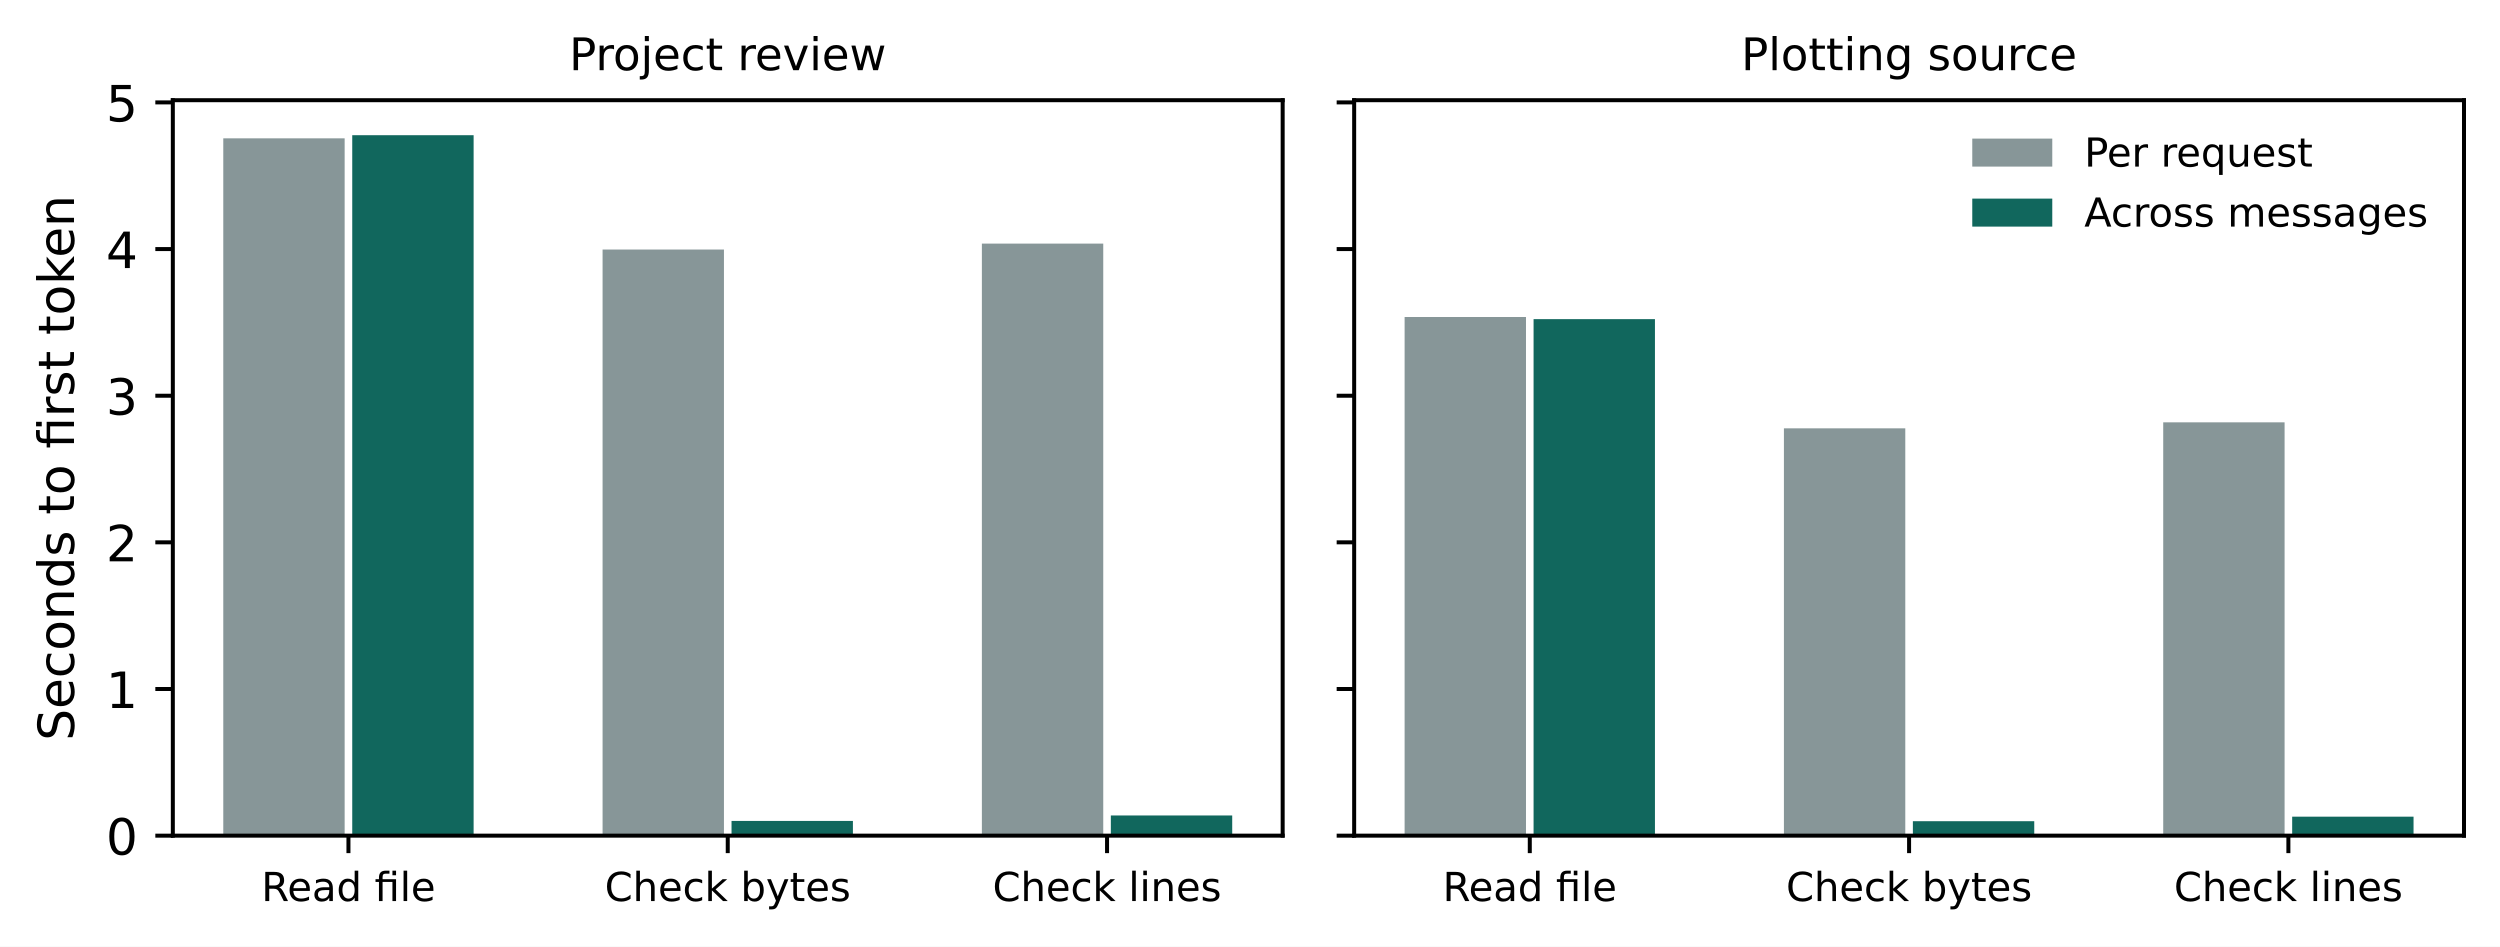
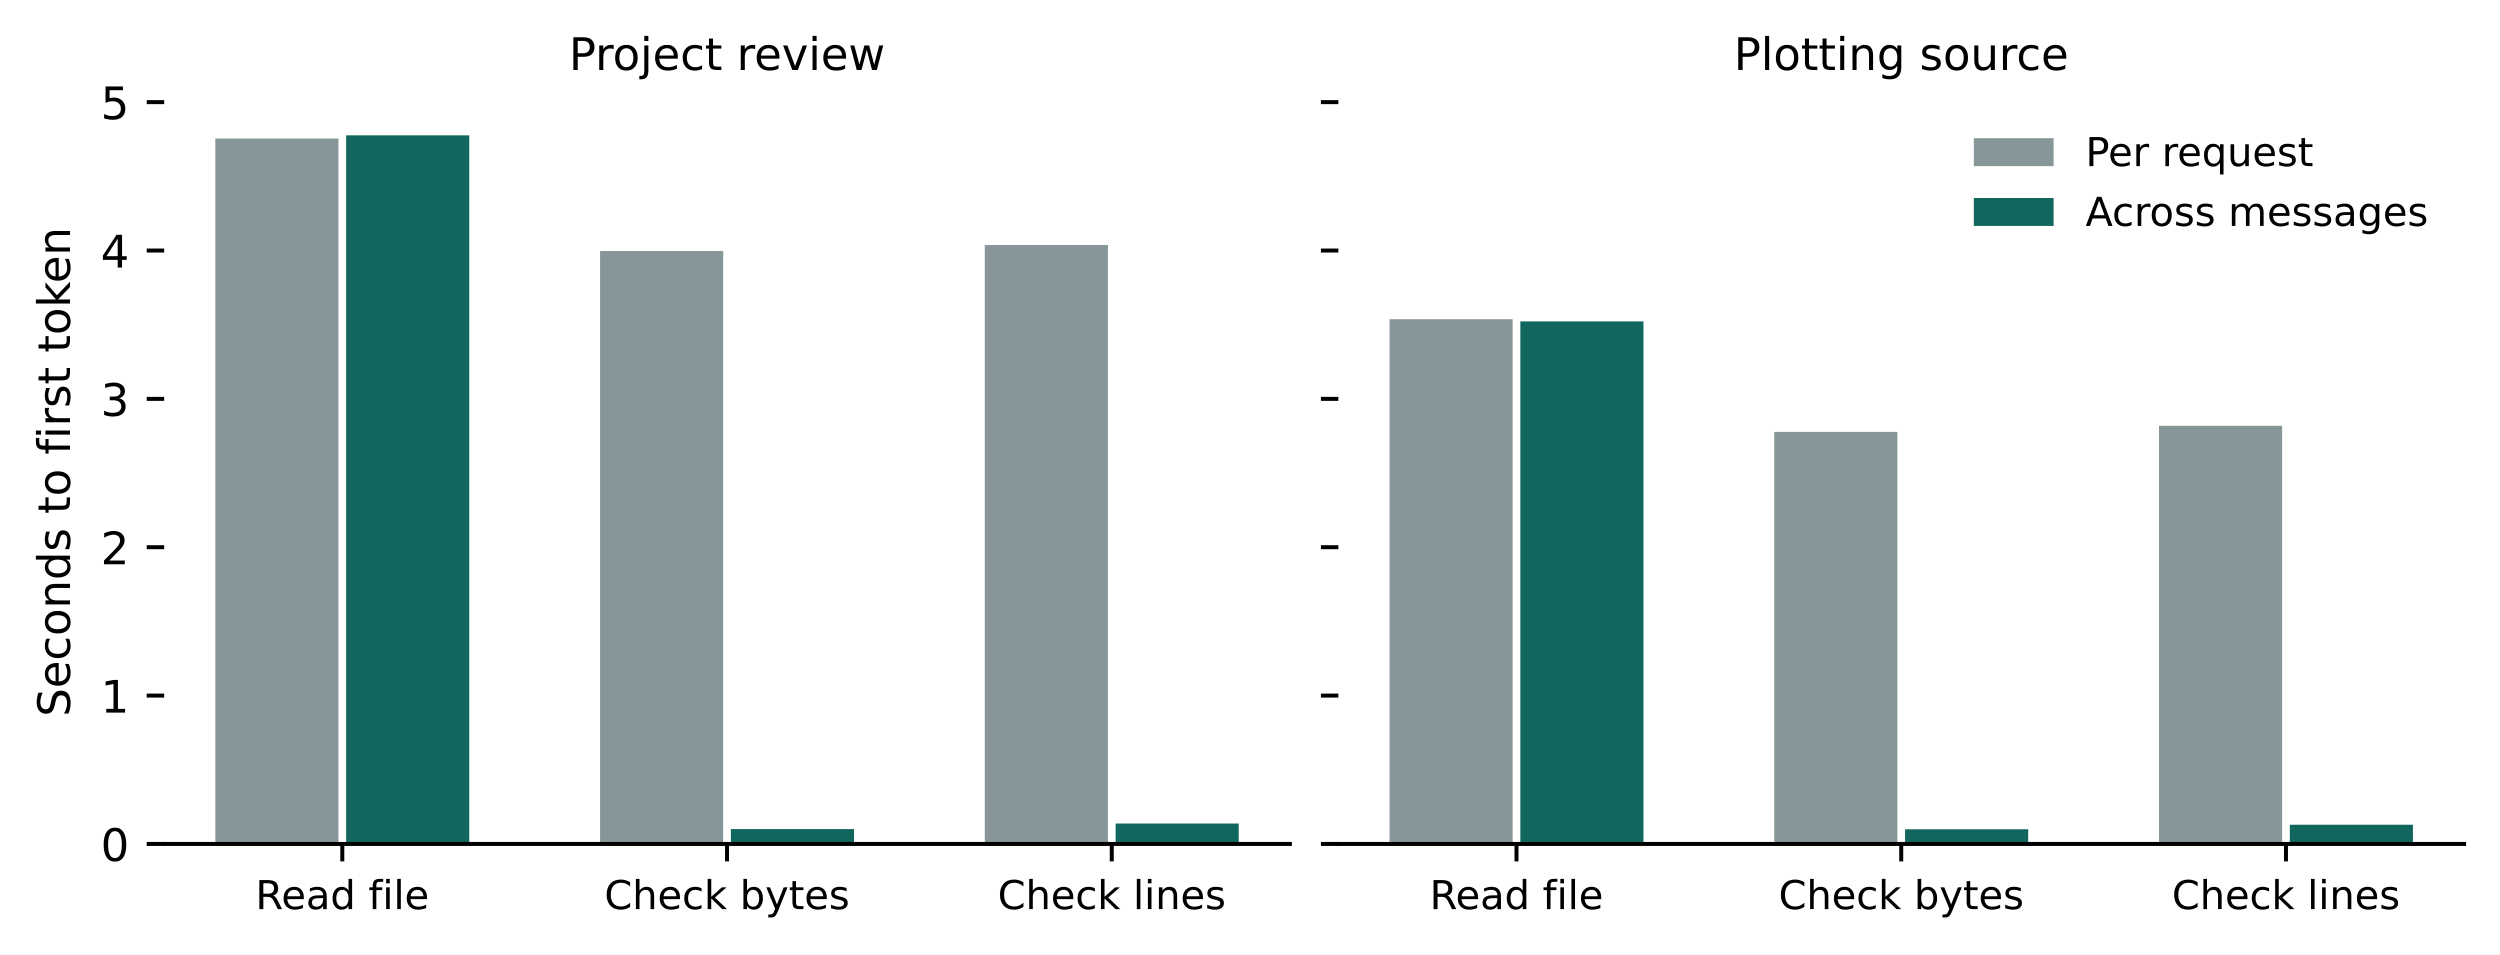
- <svg xmlns="http://www.w3.org/2000/svg" xmlns:xlink="http://www.w3.org/1999/xlink" width="499.961pt" height="189.317pt" viewBox="0 0 499.961 189.317" version="1.1">
+ <svg xmlns="http://www.w3.org/2000/svg" xmlns:xlink="http://www.w3.org/1999/xlink" width="501.445pt" height="191.477pt" viewBox="0 0 501.445 191.477" version="1.1">
  <defs>
    <style type="text/css">*{stroke-linejoin: round; stroke-linecap: butt}</style>
  </defs>
  <g id="figure_1">
    <g id="patch_1">
-       <path d="M 0 189.317  L 499.961 189.317  L 499.961 0  L 0 0  z " style="fill: #ffffff" />
+       <path d="M 0 191.477  L 501.445 191.477  L 501.445 0  L 0 0  z " style="fill: #ffffff" />
    </g>
    <g id="axes_1">
      <g id="patch_2">
-         <path d="M 34.563 167.117  L 256.512 167.117  L 256.512 20.039  L 34.563 20.039  z " style="fill: #ffffff" />
+         <path d="M 32.927 169.277  L 258.726 169.277  L 258.726 20.039  L 32.927 20.039  z " style="fill: #ffffff" />
      </g>
      <g id="patch_3">
-         <path d="M 44.652 167.117  L 68.925 167.117  L 68.925 27.668  L 44.652 27.668  z " clip-path="url(#p59d0d9caab)" style="fill: #879698" />
+         <path d="M 43.191 169.277  L 67.885 169.277  L 67.885 27.78  L 43.191 27.78  z " clip-path="url(#p90674dc443)" style="fill: #879698" />
      </g>
      <g id="patch_4">
-         <path d="M 120.506 167.117  L 144.779 167.117  L 144.779 49.905  L 120.506 49.905  z " clip-path="url(#p59d0d9caab)" style="fill: #879698" />
+         <path d="M 120.36 169.277  L 145.055 169.277  L 145.055 50.343  L 120.36 50.343  z " clip-path="url(#p90674dc443)" style="fill: #879698" />
      </g>
      <g id="patch_5">
-         <path d="M 196.36 167.117  L 220.633 167.117  L 220.633 48.722  L 196.36 48.722  z " clip-path="url(#p59d0d9caab)" style="fill: #879698" />
+         <path d="M 197.53 169.277  L 222.225 169.277  L 222.225 49.143  L 197.53 49.143  z " clip-path="url(#p90674dc443)" style="fill: #879698" />
      </g>
      <g id="patch_6">
-         <path d="M 70.442 167.117  L 94.716 167.117  L 94.716 27.042  L 70.442 27.042  z " clip-path="url(#p59d0d9caab)" style="fill: #11675d" />
+         <path d="M 69.428 169.277  L 94.123 169.277  L 94.123 27.145  L 69.428 27.145  z " clip-path="url(#p90674dc443)" style="fill: #11675d" />
      </g>
      <g id="patch_7">
-         <path d="M 146.296 167.117  L 170.57 167.117  L 170.57 164.17  L 146.296 164.17  z " clip-path="url(#p59d0d9caab)" style="fill: #11675d" />
+         <path d="M 146.598 169.277  L 171.292 169.277  L 171.292 166.286  L 146.598 166.286  z " clip-path="url(#p90674dc443)" style="fill: #11675d" />
      </g>
      <g id="patch_8">
-         <path d="M 222.15 167.117  L 246.424 167.117  L 246.424 163.084  L 222.15 163.084  z " clip-path="url(#p59d0d9caab)" style="fill: #11675d" />
+         <path d="M 223.768 169.277  L 248.462 169.277  L 248.462 165.185  L 223.768 165.185  z " clip-path="url(#p90674dc443)" style="fill: #11675d" />
      </g>
      <g id="matplotlib.axis_1">
        <g id="xtick_1">
          <g id="line2d_1">
            <defs>
-               <path id="m2f9e329c4e" d="M 0 0  L 0 3.5  " style="stroke: #000000; stroke-width: 0.8" />
+               <path id="m80cf2e9eaa" d="M 0 0  L 0 3.5  " style="stroke: #000000; stroke-width: 0.8" />
            </defs>
            <g>
-               <use xlink:href="#m2f9e329c4e" x="69.684" y="167.117" style="stroke: #000000; stroke-width: 0.8" />
+               <use xlink:href="#m80cf2e9eaa" x="68.657" y="169.277" style="stroke: #000000; stroke-width: 0.8" />
            </g>
          </g>
          <g id="text_1">
-             <g transform="translate(52.26869 180.1955) scale(0.08 -0.08)">
-               <defs>
-                 <path id="DejaVuSans-35" d="M 2841 2188  Q 3044 2119 3236 1894  Q 3428 1669 3622 1275  L 4263 0  L 3584 0  L 2988 1197  Q 2756 1666 2539 1819  Q 2322 1972 1947 1972  L 1259 1972  L 1259 0  L 628 0  L 628 4666  L 2053 4666  Q 2853 4666 3247 4331  Q 3641 3997 3641 3322  Q 3641 2881 3436 2590  Q 3231 2300 2841 2188  z M 1259 4147  L 1259 2491  L 2053 2491  Q 2509 2491 2742 2702  Q 2975 2913 2975 3322  Q 2975 3731 2742 3939  Q 2509 4147 2053 4147  L 1259 4147  z " transform="scale(0.015625)" />
-                 <path id="DejaVuSans-48" d="M 3597 1894  L 3597 1613  L 953 1613  Q 991 1019 1311 708  Q 1631 397 2203 397  Q 2534 397 2845 478  Q 3156 559 3463 722  L 3463 178  Q 3153 47 2828 -22  Q 2503 -91 2169 -91  Q 1331 -91 842 396  Q 353 884 353 1716  Q 353 2575 817 3079  Q 1281 3584 2069 3584  Q 2775 3584 3186 3129  Q 3597 2675 3597 1894  z M 3022 2063  Q 3016 2534 2758 2815  Q 2500 3097 2075 3097  Q 1594 3097 1305 2825  Q 1016 2553 972 2059  L 3022 2063  z " transform="scale(0.015625)" />
-                 <path id="DejaVuSans-44" d="M 2194 1759  Q 1497 1759 1228 1600  Q 959 1441 959 1056  Q 959 750 1161 570  Q 1363 391 1709 391  Q 2188 391 2477 730  Q 2766 1069 2766 1631  L 2766 1759  L 2194 1759  z M 3341 1997  L 3341 0  L 2766 0  L 2766 531  Q 2569 213 2275 61  Q 1981 -91 1556 -91  Q 1019 -91 701 211  Q 384 513 384 1019  Q 384 1609 779 1909  Q 1175 2209 1959 2209  L 2766 2209  L 2766 2266  Q 2766 2663 2505 2880  Q 2244 3097 1772 3097  Q 1472 3097 1187 3025  Q 903 2953 641 2809  L 641 3341  Q 956 3463 1253 3523  Q 1550 3584 1831 3584  Q 2591 3584 2966 3190  Q 3341 2797 3341 1997  z " transform="scale(0.015625)" />
-                 <path id="DejaVuSans-47" d="M 2906 2969  L 2906 4863  L 3481 4863  L 3481 0  L 2906 0  L 2906 525  Q 2725 213 2448 61  Q 2172 -91 1784 -91  Q 1150 -91 751 415  Q 353 922 353 1747  Q 353 2572 751 3078  Q 1150 3584 1784 3584  Q 2172 3584 2448 3432  Q 2725 3281 2906 2969  z M 947 1747  Q 947 1113 1208 752  Q 1469 391 1925 391  Q 2381 391 2643 752  Q 2906 1113 2906 1747  Q 2906 2381 2643 2742  Q 2381 3103 1925 3103  Q 1469 3103 1208 2742  Q 947 2381 947 1747  z " transform="scale(0.015625)" />
-                 <path id="DejaVuSans-3" transform="scale(0.015625)" />
-                 <path id="DejaVuSans-13af" d="M 3431 3500  L 3431 0  L 2853 0  L 2853 3053  L 1275 3053  L 1275 0  L 697 0  L 697 3053  L 147 3053  L 147 3500  L 697 3500  L 697 3744  Q 697 4316 967 4589  Q 1238 4863 1797 4863  L 2375 4863  L 2375 4384  L 1825 4384  Q 1516 4384 1395 4259  Q 1275 4134 1275 3809  L 1275 3500  L 3431 3500  z M 2853 4856  L 3431 4856  L 3431 4128  L 2853 4128  L 2853 4856  z " transform="scale(0.015625)" />
-                 <path id="DejaVuSans-4f" d="M 603 4863  L 1178 4863  L 1178 0  L 603 0  L 603 4863  z " transform="scale(0.015625)" />
-               </defs>
-               <use xlink:href="#DejaVuSans-35" />
-               <use xlink:href="#DejaVuSans-48" transform="translate(65 0)" />
-               <use xlink:href="#DejaVuSans-44" transform="translate(126.5312 0)" />
-               <use xlink:href="#DejaVuSans-47" transform="translate(187.8125 0)" />
-               <use xlink:href="#DejaVuSans-3" transform="translate(251.2969 0)" />
-               <use xlink:href="#DejaVuSans-13af" transform="translate(283.0781 0)" />
-               <use xlink:href="#DejaVuSans-4f" transform="translate(346.0625 0)" />
-               <use xlink:href="#DejaVuSans-48" transform="translate(373.8438 0)" />
-             </g>
+             <text style="font-size: 8px; font-family: 'DejaVu Sans'; text-anchor: middle" x="68.657" y="182.355" transform="rotate(-0 68.65659 182.3555)">Read file</text>
          </g>
        </g>
        <g id="xtick_2">
          <g id="line2d_2">
            <g>
-               <use xlink:href="#m2f9e329c4e" x="145.538" y="167.117" style="stroke: #000000; stroke-width: 0.8" />
+               <use xlink:href="#m80cf2e9eaa" x="145.826" y="169.277" style="stroke: #000000; stroke-width: 0.8" />
            </g>
          </g>
          <g id="text_2">
-             <g transform="translate(120.9414 180.1955) scale(0.08 -0.08)">
-               <defs>
-                 <path id="DejaVuSans-26" d="M 4122 4306  L 4122 3641  Q 3803 3938 3442 4084  Q 3081 4231 2675 4231  Q 1875 4231 1450 3742  Q 1025 3253 1025 2328  Q 1025 1406 1450 917  Q 1875 428 2675 428  Q 3081 428 3442 575  Q 3803 722 4122 1019  L 4122 359  Q 3791 134 3420 21  Q 3050 -91 2638 -91  Q 1578 -91 968 557  Q 359 1206 359 2328  Q 359 3453 968 4101  Q 1578 4750 2638 4750  Q 3056 4750 3426 4639  Q 3797 4528 4122 4306  z " transform="scale(0.015625)" />
-                 <path id="DejaVuSans-4b" d="M 3513 2113  L 3513 0  L 2938 0  L 2938 2094  Q 2938 2591 2744 2837  Q 2550 3084 2163 3084  Q 1697 3084 1428 2787  Q 1159 2491 1159 1978  L 1159 0  L 581 0  L 581 4863  L 1159 4863  L 1159 2956  Q 1366 3272 1645 3428  Q 1925 3584 2291 3584  Q 2894 3584 3203 3211  Q 3513 2838 3513 2113  z " transform="scale(0.015625)" />
-                 <path id="DejaVuSans-46" d="M 3122 3366  L 3122 2828  Q 2878 2963 2633 3030  Q 2388 3097 2138 3097  Q 1578 3097 1268 2742  Q 959 2388 959 1747  Q 959 1106 1268 751  Q 1578 397 2138 397  Q 2388 397 2633 464  Q 2878 531 3122 666  L 3122 134  Q 2881 22 2623 -34  Q 2366 -91 2075 -91  Q 1284 -91 818 406  Q 353 903 353 1747  Q 353 2603 823 3093  Q 1294 3584 2113 3584  Q 2378 3584 2631 3529  Q 2884 3475 3122 3366  z " transform="scale(0.015625)" />
-                 <path id="DejaVuSans-4e" d="M 581 4863  L 1159 4863  L 1159 1991  L 2875 3500  L 3609 3500  L 1753 1863  L 3688 0  L 2938 0  L 1159 1709  L 1159 0  L 581 0  L 581 4863  z " transform="scale(0.015625)" />
-                 <path id="DejaVuSans-45" d="M 3116 1747  Q 3116 2381 2855 2742  Q 2594 3103 2138 3103  Q 1681 3103 1420 2742  Q 1159 2381 1159 1747  Q 1159 1113 1420 752  Q 1681 391 2138 391  Q 2594 391 2855 752  Q 3116 1113 3116 1747  z M 1159 2969  Q 1341 3281 1617 3432  Q 1894 3584 2278 3584  Q 2916 3584 3314 3078  Q 3713 2572 3713 1747  Q 3713 922 3314 415  Q 2916 -91 2278 -91  Q 1894 -91 1617 61  Q 1341 213 1159 525  L 1159 0  L 581 0  L 581 4863  L 1159 4863  L 1159 2969  z " transform="scale(0.015625)" />
-                 <path id="DejaVuSans-5c" d="M 2059 -325  Q 1816 -950 1584 -1140  Q 1353 -1331 966 -1331  L 506 -1331  L 506 -850  L 844 -850  Q 1081 -850 1212 -737  Q 1344 -625 1503 -206  L 1606 56  L 191 3500  L 800 3500  L 1894 763  L 2988 3500  L 3597 3500  L 2059 -325  z " transform="scale(0.015625)" />
-                 <path id="DejaVuSans-57" d="M 1172 4494  L 1172 3500  L 2356 3500  L 2356 3053  L 1172 3053  L 1172 1153  Q 1172 725 1289 603  Q 1406 481 1766 481  L 2356 481  L 2356 0  L 1766 0  Q 1100 0 847 248  Q 594 497 594 1153  L 594 3053  L 172 3053  L 172 3500  L 594 3500  L 594 4494  L 1172 4494  z " transform="scale(0.015625)" />
-                 <path id="DejaVuSans-56" d="M 2834 3397  L 2834 2853  Q 2591 2978 2328 3040  Q 2066 3103 1784 3103  Q 1356 3103 1142 2972  Q 928 2841 928 2578  Q 928 2378 1081 2264  Q 1234 2150 1697 2047  L 1894 2003  Q 2506 1872 2764 1633  Q 3022 1394 3022 966  Q 3022 478 2636 193  Q 2250 -91 1575 -91  Q 1294 -91 989 -36  Q 684 19 347 128  L 347 722  Q 666 556 975 473  Q 1284 391 1588 391  Q 1994 391 2212 530  Q 2431 669 2431 922  Q 2431 1156 2273 1281  Q 2116 1406 1581 1522  L 1381 1569  Q 847 1681 609 1914  Q 372 2147 372 2553  Q 372 3047 722 3315  Q 1072 3584 1716 3584  Q 2034 3584 2315 3537  Q 2597 3491 2834 3397  z " transform="scale(0.015625)" />
-               </defs>
-               <use xlink:href="#DejaVuSans-26" />
-               <use xlink:href="#DejaVuSans-4b" transform="translate(69.82812 0)" />
-               <use xlink:href="#DejaVuSans-48" transform="translate(133.2031 0)" />
-               <use xlink:href="#DejaVuSans-46" transform="translate(194.7344 0)" />
-               <use xlink:href="#DejaVuSans-4e" transform="translate(249.7188 0)" />
-               <use xlink:href="#DejaVuSans-3" transform="translate(307.625 0)" />
-               <use xlink:href="#DejaVuSans-45" transform="translate(339.4062 0)" />
-               <use xlink:href="#DejaVuSans-5c" transform="translate(402.8906 0)" />
-               <use xlink:href="#DejaVuSans-57" transform="translate(462.0781 0)" />
-               <use xlink:href="#DejaVuSans-48" transform="translate(501.2812 0)" />
-               <use xlink:href="#DejaVuSans-56" transform="translate(562.8125 0)" />
-             </g>
+             <text style="font-size: 8px; font-family: 'DejaVu Sans'; text-anchor: middle" x="145.826" y="182.355" transform="rotate(-0 145.8264 182.3555)">Check bytes</text>
          </g>
        </g>
        <g id="xtick_3">
          <g id="line2d_3">
            <g>
-               <use xlink:href="#m2f9e329c4e" x="221.392" y="167.117" style="stroke: #000000; stroke-width: 0.8" />
+               <use xlink:href="#m80cf2e9eaa" x="222.996" y="169.277" style="stroke: #000000; stroke-width: 0.8" />
            </g>
          </g>
          <g id="text_3">
-             <g transform="translate(198.513 180.1955) scale(0.08 -0.08)">
-               <defs>
-                 <path id="DejaVuSans-4c" d="M 603 3500  L 1178 3500  L 1178 0  L 603 0  L 603 3500  z M 603 4863  L 1178 4863  L 1178 4134  L 603 4134  L 603 4863  z " transform="scale(0.015625)" />
-                 <path id="DejaVuSans-51" d="M 3513 2113  L 3513 0  L 2938 0  L 2938 2094  Q 2938 2591 2744 2837  Q 2550 3084 2163 3084  Q 1697 3084 1428 2787  Q 1159 2491 1159 1978  L 1159 0  L 581 0  L 581 3500  L 1159 3500  L 1159 2956  Q 1366 3272 1645 3428  Q 1925 3584 2291 3584  Q 2894 3584 3203 3211  Q 3513 2838 3513 2113  z " transform="scale(0.015625)" />
-               </defs>
-               <use xlink:href="#DejaVuSans-26" />
-               <use xlink:href="#DejaVuSans-4b" transform="translate(69.82812 0)" />
-               <use xlink:href="#DejaVuSans-48" transform="translate(133.2031 0)" />
-               <use xlink:href="#DejaVuSans-46" transform="translate(194.7344 0)" />
-               <use xlink:href="#DejaVuSans-4e" transform="translate(249.7188 0)" />
-               <use xlink:href="#DejaVuSans-3" transform="translate(307.625 0)" />
-               <use xlink:href="#DejaVuSans-4f" transform="translate(339.4062 0)" />
-               <use xlink:href="#DejaVuSans-4c" transform="translate(367.1875 0)" />
-               <use xlink:href="#DejaVuSans-51" transform="translate(394.9688 0)" />
-               <use xlink:href="#DejaVuSans-48" transform="translate(458.3438 0)" />
-               <use xlink:href="#DejaVuSans-56" transform="translate(519.875 0)" />
-             </g>
+             <text style="font-size: 8px; font-family: 'DejaVu Sans'; text-anchor: middle" x="222.996" y="182.355" transform="rotate(-0 222.9963 182.3555)">Check lines</text>
          </g>
        </g>
      </g>
      <g id="matplotlib.axis_2">
        <g id="ytick_1">
          <g id="line2d_4">
            <defs>
-               <path id="m6aae5bd0f7" d="M 0 0  L -3.5 0  " style="stroke: #000000; stroke-width: 0.8" />
+               <path id="m7516edb244" d="M 0 0  L -3.5 0  " style="stroke: #000000; stroke-width: 0.8" />
            </defs>
            <g>
-               <use xlink:href="#m6aae5bd0f7" x="34.563" y="167.117" style="stroke: #000000; stroke-width: 0.8" />
+               <use xlink:href="#m7516edb244" x="32.927" y="169.277" style="stroke: #000000; stroke-width: 0.8" />
            </g>
          </g>
          <g id="text_4">
-             <g transform="translate(21.20078 170.9155) scale(0.1 -0.1)">
-               <defs>
-                 <path id="DejaVuSans-13" d="M 2034 4250  Q 1547 4250 1301 3770  Q 1056 3291 1056 2328  Q 1056 1369 1301 889  Q 1547 409 2034 409  Q 2525 409 2770 889  Q 3016 1369 3016 2328  Q 3016 3291 2770 3770  Q 2525 4250 2034 4250  z M 2034 4750  Q 2819 4750 3233 4129  Q 3647 3509 3647 2328  Q 3647 1150 3233 529  Q 2819 -91 2034 -91  Q 1250 -91 836 529  Q 422 1150 422 2328  Q 422 3509 836 4129  Q 1250 4750 2034 4750  z " transform="scale(0.015625)" />
-               </defs>
-               <use xlink:href="#DejaVuSans-13" />
-             </g>
+             <text style="font-size: 9px; font-family: 'DejaVu Sans'; text-anchor: end" x="25.927" y="172.696" transform="rotate(-0 25.92695 172.6957)">0</text>
          </g>
        </g>
        <g id="ytick_2">
          <g id="line2d_5">
            <g>
-               <use xlink:href="#m6aae5bd0f7" x="34.563" y="137.79" style="stroke: #000000; stroke-width: 0.8" />
+               <use xlink:href="#m7516edb244" x="32.927" y="139.519" style="stroke: #000000; stroke-width: 0.8" />
            </g>
          </g>
          <g id="text_5">
-             <g transform="translate(21.20078 141.5886) scale(0.1 -0.1)">
-               <defs>
-                 <path id="DejaVuSans-14" d="M 794 531  L 1825 531  L 1825 4091  L 703 3866  L 703 4441  L 1819 4666  L 2450 4666  L 2450 531  L 3481 531  L 3481 0  L 794 0  L 794 531  z " transform="scale(0.015625)" />
-               </defs>
-               <use xlink:href="#DejaVuSans-14" />
-             </g>
+             <text style="font-size: 9px; font-family: 'DejaVu Sans'; text-anchor: end" x="25.927" y="142.938" transform="rotate(-0 25.92695 142.938)">1</text>
          </g>
        </g>
        <g id="ytick_3">
          <g id="line2d_6">
            <g>
-               <use xlink:href="#m6aae5bd0f7" x="34.563" y="108.463" style="stroke: #000000; stroke-width: 0.8" />
+               <use xlink:href="#m7516edb244" x="32.927" y="109.761" style="stroke: #000000; stroke-width: 0.8" />
            </g>
          </g>
          <g id="text_6">
-             <g transform="translate(21.20078 112.2616) scale(0.1 -0.1)">
-               <defs>
-                 <path id="DejaVuSans-15" d="M 1228 531  L 3431 531  L 3431 0  L 469 0  L 469 531  Q 828 903 1448 1529  Q 2069 2156 2228 2338  Q 2531 2678 2651 2914  Q 2772 3150 2772 3378  Q 2772 3750 2511 3984  Q 2250 4219 1831 4219  Q 1534 4219 1204 4116  Q 875 4013 500 3803  L 500 4441  Q 881 4594 1212 4672  Q 1544 4750 1819 4750  Q 2544 4750 2975 4387  Q 3406 4025 3406 3419  Q 3406 3131 3298 2873  Q 3191 2616 2906 2266  Q 2828 2175 2409 1742  Q 1991 1309 1228 531  z " transform="scale(0.015625)" />
-               </defs>
-               <use xlink:href="#DejaVuSans-15" />
-             </g>
+             <text style="font-size: 9px; font-family: 'DejaVu Sans'; text-anchor: end" x="25.927" y="113.18" transform="rotate(-0 25.92695 113.1803)">2</text>
          </g>
        </g>
        <g id="ytick_4">
          <g id="line2d_7">
            <g>
-               <use xlink:href="#m6aae5bd0f7" x="34.563" y="79.136" style="stroke: #000000; stroke-width: 0.8" />
+               <use xlink:href="#m7516edb244" x="32.927" y="80.004" style="stroke: #000000; stroke-width: 0.8" />
            </g>
          </g>
          <g id="text_7">
-             <g transform="translate(21.20078 82.93461) scale(0.1 -0.1)">
-               <defs>
-                 <path id="DejaVuSans-16" d="M 2597 2516  Q 3050 2419 3304 2112  Q 3559 1806 3559 1356  Q 3559 666 3084 287  Q 2609 -91 1734 -91  Q 1441 -91 1130 -33  Q 819 25 488 141  L 488 750  Q 750 597 1062 519  Q 1375 441 1716 441  Q 2309 441 2620 675  Q 2931 909 2931 1356  Q 2931 1769 2642 2001  Q 2353 2234 1838 2234  L 1294 2234  L 1294 2753  L 1863 2753  Q 2328 2753 2575 2939  Q 2822 3125 2822 3475  Q 2822 3834 2567 4026  Q 2313 4219 1838 4219  Q 1578 4219 1281 4162  Q 984 4106 628 3988  L 628 4550  Q 988 4650 1302 4700  Q 1616 4750 1894 4750  Q 2613 4750 3031 4423  Q 3450 4097 3450 3541  Q 3450 3153 3228 2886  Q 3006 2619 2597 2516  z " transform="scale(0.015625)" />
-               </defs>
-               <use xlink:href="#DejaVuSans-16" />
-             </g>
+             <text style="font-size: 9px; font-family: 'DejaVu Sans'; text-anchor: end" x="25.927" y="83.423" transform="rotate(-0 25.92695 83.42263)">3</text>
          </g>
        </g>
        <g id="ytick_5">
          <g id="line2d_8">
            <g>
-               <use xlink:href="#m6aae5bd0f7" x="34.563" y="49.809" style="stroke: #000000; stroke-width: 0.8" />
+               <use xlink:href="#m7516edb244" x="32.927" y="50.246" style="stroke: #000000; stroke-width: 0.8" />
            </g>
          </g>
          <g id="text_8">
-             <g transform="translate(21.20078 53.60763) scale(0.1 -0.1)">
-               <defs>
-                 <path id="DejaVuSans-17" d="M 2419 4116  L 825 1625  L 2419 1625  L 2419 4116  z M 2253 4666  L 3047 4666  L 3047 1625  L 3713 1625  L 3713 1100  L 3047 1100  L 3047 0  L 2419 0  L 2419 1100  L 313 1100  L 313 1709  L 2253 4666  z " transform="scale(0.015625)" />
-               </defs>
-               <use xlink:href="#DejaVuSans-17" />
-             </g>
+             <text style="font-size: 9px; font-family: 'DejaVu Sans'; text-anchor: end" x="25.927" y="53.665" transform="rotate(-0 25.92695 53.66496)">4</text>
          </g>
        </g>
        <g id="ytick_6">
          <g id="line2d_9">
            <g>
-               <use xlink:href="#m6aae5bd0f7" x="34.563" y="20.482" style="stroke: #000000; stroke-width: 0.8" />
+               <use xlink:href="#m7516edb244" x="32.927" y="20.488" style="stroke: #000000; stroke-width: 0.8" />
            </g>
          </g>
          <g id="text_9">
-             <g transform="translate(21.20078 24.28065) scale(0.1 -0.1)">
-               <defs>
-                 <path id="DejaVuSans-18" d="M 691 4666  L 3169 4666  L 3169 4134  L 1269 4134  L 1269 2991  Q 1406 3038 1543 3061  Q 1681 3084 1819 3084  Q 2600 3084 3056 2656  Q 3513 2228 3513 1497  Q 3513 744 3044 326  Q 2575 -91 1722 -91  Q 1428 -91 1123 -41  Q 819 9 494 109  L 494 744  Q 775 591 1075 516  Q 1375 441 1709 441  Q 2250 441 2565 725  Q 2881 1009 2881 1497  Q 2881 1984 2565 2268  Q 2250 2553 1709 2553  Q 1456 2553 1204 2497  Q 953 2441 691 2322  L 691 4666  z " transform="scale(0.015625)" />
-               </defs>
-               <use xlink:href="#DejaVuSans-18" />
-             </g>
+             <text style="font-size: 9px; font-family: 'DejaVu Sans'; text-anchor: end" x="25.927" y="23.907" transform="rotate(-0 25.92695 23.90728)">5</text>
          </g>
        </g>
        <g id="text_10">
-           <g transform="translate(14.79844 148.123) rotate(-90) scale(0.1 -0.1)">
-             <defs>
-               <path id="DejaVuSans-36" d="M 3425 4513  L 3425 3897  Q 3066 4069 2747 4153  Q 2428 4238 2131 4238  Q 1616 4238 1336 4038  Q 1056 3838 1056 3469  Q 1056 3159 1242 3001  Q 1428 2844 1947 2747  L 2328 2669  Q 3034 2534 3370 2195  Q 3706 1856 3706 1288  Q 3706 609 3251 259  Q 2797 -91 1919 -91  Q 1588 -91 1214 -16  Q 841 59 441 206  L 441 856  Q 825 641 1194 531  Q 1563 422 1919 422  Q 2459 422 2753 634  Q 3047 847 3047 1241  Q 3047 1584 2836 1778  Q 2625 1972 2144 2069  L 1759 2144  Q 1053 2284 737 2584  Q 422 2884 422 3419  Q 422 4038 858 4394  Q 1294 4750 2059 4750  Q 2388 4750 2728 4690  Q 3069 4631 3425 4513  z " transform="scale(0.015625)" />
-               <path id="DejaVuSans-52" d="M 1959 3097  Q 1497 3097 1228 2736  Q 959 2375 959 1747  Q 959 1119 1226 758  Q 1494 397 1959 397  Q 2419 397 2687 759  Q 2956 1122 2956 1747  Q 2956 2369 2687 2733  Q 2419 3097 1959 3097  z M 1959 3584  Q 2709 3584 3137 3096  Q 3566 2609 3566 1747  Q 3566 888 3137 398  Q 2709 -91 1959 -91  Q 1206 -91 779 398  Q 353 888 353 1747  Q 353 2609 779 3096  Q 1206 3584 1959 3584  z " transform="scale(0.015625)" />
-               <path id="DejaVuSans-55" d="M 2631 2963  Q 2534 3019 2420 3045  Q 2306 3072 2169 3072  Q 1681 3072 1420 2755  Q 1159 2438 1159 1844  L 1159 0  L 581 0  L 581 3500  L 1159 3500  L 1159 2956  Q 1341 3275 1631 3429  Q 1922 3584 2338 3584  Q 2397 3584 2469 3576  Q 2541 3569 2628 3553  L 2631 2963  z " transform="scale(0.015625)" />
-             </defs>
-             <use xlink:href="#DejaVuSans-36" />
-             <use xlink:href="#DejaVuSans-48" transform="translate(63.48438 0)" />
-             <use xlink:href="#DejaVuSans-46" transform="translate(125.0156 0)" />
-             <use xlink:href="#DejaVuSans-52" transform="translate(180 0)" />
-             <use xlink:href="#DejaVuSans-51" transform="translate(241.1875 0)" />
-             <use xlink:href="#DejaVuSans-47" transform="translate(304.5625 0)" />
-             <use xlink:href="#DejaVuSans-56" transform="translate(368.0469 0)" />
-             <use xlink:href="#DejaVuSans-3" transform="translate(420.1406 0)" />
-             <use xlink:href="#DejaVuSans-57" transform="translate(451.9219 0)" />
-             <use xlink:href="#DejaVuSans-52" transform="translate(491.125 0)" />
-             <use xlink:href="#DejaVuSans-3" transform="translate(552.3125 0)" />
-             <use xlink:href="#DejaVuSans-13af" transform="translate(584.0938 0)" />
-             <use xlink:href="#DejaVuSans-55" transform="translate(647.0781 0)" />
-             <use xlink:href="#DejaVuSans-56" transform="translate(688.1875 0)" />
-             <use xlink:href="#DejaVuSans-57" transform="translate(740.2812 0)" />
-             <use xlink:href="#DejaVuSans-3" transform="translate(779.4844 0)" />
-             <use xlink:href="#DejaVuSans-57" transform="translate(811.2656 0)" />
-             <use xlink:href="#DejaVuSans-52" transform="translate(850.4688 0)" />
-             <use xlink:href="#DejaVuSans-4e" transform="translate(911.6562 0)" />
-             <use xlink:href="#DejaVuSans-48" transform="translate(966 0)" />
-             <use xlink:href="#DejaVuSans-51" transform="translate(1027.531 0)" />
-           </g>
+           <text style="font-size: 9px; font-family: 'DejaVu Sans'; text-anchor: middle" x="14.039" y="94.658" transform="rotate(-90 14.03859 94.65766)">Seconds to first token</text>
        </g>
      </g>
      <g id="patch_9">
-         <path d="M 34.563 167.117  L 34.563 20.039  " style="fill: none; stroke: #000000; stroke-width: 0.8; stroke-linejoin: miter; stroke-linecap: square" />
-       </g>
-       <g id="patch_10">
-         <path d="M 256.512 167.117  L 256.512 20.039  " style="fill: none; stroke: #000000; stroke-width: 0.8; stroke-linejoin: miter; stroke-linecap: square" />
-       </g>
-       <g id="patch_11">
-         <path d="M 34.563 167.117  L 256.512 167.117  " style="fill: none; stroke: #000000; stroke-width: 0.8; stroke-linejoin: miter; stroke-linecap: square" />
-       </g>
-       <g id="patch_12">
-         <path d="M 34.563 20.039  L 256.512 20.039  " style="fill: none; stroke: #000000; stroke-width: 0.8; stroke-linejoin: miter; stroke-linecap: square" />
+         <path d="M 32.927 169.277  L 258.726 169.277  " style="fill: none; stroke: #000000; stroke-width: 0.8; stroke-linejoin: miter; stroke-linecap: square" />
      </g>
      <g id="text_11">
-         <g transform="translate(113.8289 14.03859) scale(0.09 -0.09)">
-           <defs>
-             <path id="DejaVuSans-33" d="M 1259 4147  L 1259 2394  L 2053 2394  Q 2494 2394 2734 2622  Q 2975 2850 2975 3272  Q 2975 3691 2734 3919  Q 2494 4147 2053 4147  L 1259 4147  z M 628 4666  L 2053 4666  Q 2838 4666 3239 4311  Q 3641 3956 3641 3272  Q 3641 2581 3239 2228  Q 2838 1875 2053 1875  L 1259 1875  L 1259 0  L 628 0  L 628 4666  z " transform="scale(0.015625)" />
-             <path id="DejaVuSans-4d" d="M 603 3500  L 1178 3500  L 1178 -63  Q 1178 -731 923 -1031  Q 669 -1331 103 -1331  L -116 -1331  L -116 -844  L 38 -844  Q 366 -844 484 -692  Q 603 -541 603 -63  L 603 3500  z M 603 4863  L 1178 4863  L 1178 4134  L 603 4134  L 603 4863  z " transform="scale(0.015625)" />
-             <path id="DejaVuSans-59" d="M 191 3500  L 800 3500  L 1894 563  L 2988 3500  L 3597 3500  L 2284 0  L 1503 0  L 191 3500  z " transform="scale(0.015625)" />
-             <path id="DejaVuSans-5a" d="M 269 3500  L 844 3500  L 1563 769  L 2278 3500  L 2956 3500  L 3675 769  L 4391 3500  L 4966 3500  L 4050 0  L 3372 0  L 2619 2869  L 1863 0  L 1184 0  L 269 3500  z " transform="scale(0.015625)" />
-           </defs>
-           <use xlink:href="#DejaVuSans-33" />
-           <use xlink:href="#DejaVuSans-55" transform="translate(58.54688 0)" />
-           <use xlink:href="#DejaVuSans-52" transform="translate(97.45312 0)" />
-           <use xlink:href="#DejaVuSans-4d" transform="translate(158.6406 0)" />
-           <use xlink:href="#DejaVuSans-48" transform="translate(186.4219 0)" />
-           <use xlink:href="#DejaVuSans-46" transform="translate(247.9531 0)" />
-           <use xlink:href="#DejaVuSans-57" transform="translate(302.9375 0)" />
-           <use xlink:href="#DejaVuSans-3" transform="translate(342.1406 0)" />
-           <use xlink:href="#DejaVuSans-55" transform="translate(373.9219 0)" />
-           <use xlink:href="#DejaVuSans-48" transform="translate(412.8281 0)" />
-           <use xlink:href="#DejaVuSans-59" transform="translate(474.3594 0)" />
-           <use xlink:href="#DejaVuSans-4c" transform="translate(533.5469 0)" />
-           <use xlink:href="#DejaVuSans-48" transform="translate(561.3281 0)" />
-           <use xlink:href="#DejaVuSans-5a" transform="translate(622.8594 0)" />
-         </g>
+         <text style="font-size: 9px; font-family: 'DejaVu Sans'; text-anchor: middle" x="145.826" y="14.039" transform="rotate(-0 145.8264 14.03859)">Project review</text>
      </g>
    </g>
    <g id="axes_2">
+       <g id="patch_10">
+         <path d="M 268.446 169.277  L 494.245 169.277  L 494.245 20.039  L 268.446 20.039  z " style="fill: #ffffff" />
+       </g>
+       <g id="patch_11">
+         <path d="M 278.709 169.277  L 303.404 169.277  L 303.404 64.031  L 278.709 64.031  z " clip-path="url(#p9fd48e4e40)" style="fill: #879698" />
+       </g>
+       <g id="patch_12">
+         <path d="M 355.879 169.277  L 380.574 169.277  L 380.574 86.623  L 355.879 86.623  z " clip-path="url(#p9fd48e4e40)" style="fill: #879698" />
+       </g>
      <g id="patch_13">
-         <path d="M 270.812 167.117  L 492.761 167.117  L 492.761 20.039  L 270.812 20.039  z " style="fill: #ffffff" />
+         <path d="M 433.049 169.277  L 457.744 169.277  L 457.744 85.401  L 433.049 85.401  z " clip-path="url(#p9fd48e4e40)" style="fill: #879698" />
      </g>
      <g id="patch_14">
-         <path d="M 280.901 167.117  L 305.174 167.117  L 305.174 63.394  L 280.901 63.394  z " clip-path="url(#p820f87acc2)" style="fill: #879698" />
+         <path d="M 304.947 169.277  L 329.642 169.277  L 329.642 64.464  L 304.947 64.464  z " clip-path="url(#p9fd48e4e40)" style="fill: #11675d" />
      </g>
      <g id="patch_15">
-         <path d="M 356.755 167.117  L 381.028 167.117  L 381.028 85.659  L 356.755 85.659  z " clip-path="url(#p820f87acc2)" style="fill: #879698" />
+         <path d="M 382.117 169.277  L 406.811 169.277  L 406.811 166.339  L 382.117 166.339  z " clip-path="url(#p9fd48e4e40)" style="fill: #11675d" />
      </g>
      <g id="patch_16">
-         <path d="M 432.609 167.117  L 456.882 167.117  L 456.882 84.455  L 432.609 84.455  z " clip-path="url(#p820f87acc2)" style="fill: #879698" />
-       </g>
-       <g id="patch_17">
-         <path d="M 306.691 167.117  L 330.964 167.117  L 330.964 63.821  L 306.691 63.821  z " clip-path="url(#p820f87acc2)" style="fill: #11675d" />
-       </g>
-       <g id="patch_18">
-         <path d="M 382.545 167.117  L 406.818 167.117  L 406.818 164.222  L 382.545 164.222  z " clip-path="url(#p820f87acc2)" style="fill: #11675d" />
-       </g>
-       <g id="patch_19">
-         <path d="M 458.399 167.117  L 482.672 167.117  L 482.672 163.319  L 458.399 163.319  z " clip-path="url(#p820f87acc2)" style="fill: #11675d" />
+         <path d="M 459.287 169.277  L 483.981 169.277  L 483.981 165.423  L 459.287 165.423  z " clip-path="url(#p9fd48e4e40)" style="fill: #11675d" />
      </g>
      <g id="matplotlib.axis_3">
        <g id="xtick_4">
          <g id="line2d_10">
            <g>
-               <use xlink:href="#m2f9e329c4e" x="305.933" y="167.117" style="stroke: #000000; stroke-width: 0.8" />
+               <use xlink:href="#m80cf2e9eaa" x="304.176" y="169.277" style="stroke: #000000; stroke-width: 0.8" />
            </g>
          </g>
          <g id="text_12">
-             <g transform="translate(288.5175 180.1955) scale(0.08 -0.08)">
-               <use xlink:href="#DejaVuSans-35" />
-               <use xlink:href="#DejaVuSans-48" transform="translate(65 0)" />
-               <use xlink:href="#DejaVuSans-44" transform="translate(126.5312 0)" />
-               <use xlink:href="#DejaVuSans-47" transform="translate(187.8125 0)" />
-               <use xlink:href="#DejaVuSans-3" transform="translate(251.2969 0)" />
-               <use xlink:href="#DejaVuSans-13af" transform="translate(283.0781 0)" />
-               <use xlink:href="#DejaVuSans-4f" transform="translate(346.0625 0)" />
-               <use xlink:href="#DejaVuSans-48" transform="translate(373.8438 0)" />
-             </g>
+             <text style="font-size: 8px; font-family: 'DejaVu Sans'; text-anchor: middle" x="304.176" y="182.355" transform="rotate(-0 304.1755 182.3555)">Read file</text>
          </g>
        </g>
        <g id="xtick_5">
          <g id="line2d_11">
            <g>
-               <use xlink:href="#m2f9e329c4e" x="381.787" y="167.117" style="stroke: #000000; stroke-width: 0.8" />
+               <use xlink:href="#m80cf2e9eaa" x="381.345" y="169.277" style="stroke: #000000; stroke-width: 0.8" />
            </g>
          </g>
          <g id="text_13">
-             <g transform="translate(357.1903 180.1955) scale(0.08 -0.08)">
-               <use xlink:href="#DejaVuSans-26" />
-               <use xlink:href="#DejaVuSans-4b" transform="translate(69.82812 0)" />
-               <use xlink:href="#DejaVuSans-48" transform="translate(133.2031 0)" />
-               <use xlink:href="#DejaVuSans-46" transform="translate(194.7344 0)" />
-               <use xlink:href="#DejaVuSans-4e" transform="translate(249.7188 0)" />
-               <use xlink:href="#DejaVuSans-3" transform="translate(307.625 0)" />
-               <use xlink:href="#DejaVuSans-45" transform="translate(339.4062 0)" />
-               <use xlink:href="#DejaVuSans-5c" transform="translate(402.8906 0)" />
-               <use xlink:href="#DejaVuSans-57" transform="translate(462.0781 0)" />
-               <use xlink:href="#DejaVuSans-48" transform="translate(501.2812 0)" />
-               <use xlink:href="#DejaVuSans-56" transform="translate(562.8125 0)" />
-             </g>
+             <text style="font-size: 8px; font-family: 'DejaVu Sans'; text-anchor: middle" x="381.345" y="182.355" transform="rotate(-0 381.3454 182.3555)">Check bytes</text>
          </g>
        </g>
        <g id="xtick_6">
          <g id="line2d_12">
            <g>
-               <use xlink:href="#m2f9e329c4e" x="457.641" y="167.117" style="stroke: #000000; stroke-width: 0.8" />
+               <use xlink:href="#m80cf2e9eaa" x="458.515" y="169.277" style="stroke: #000000; stroke-width: 0.8" />
            </g>
          </g>
          <g id="text_14">
-             <g transform="translate(434.7618 180.1955) scale(0.08 -0.08)">
-               <use xlink:href="#DejaVuSans-26" />
-               <use xlink:href="#DejaVuSans-4b" transform="translate(69.82812 0)" />
-               <use xlink:href="#DejaVuSans-48" transform="translate(133.2031 0)" />
-               <use xlink:href="#DejaVuSans-46" transform="translate(194.7344 0)" />
-               <use xlink:href="#DejaVuSans-4e" transform="translate(249.7188 0)" />
-               <use xlink:href="#DejaVuSans-3" transform="translate(307.625 0)" />
-               <use xlink:href="#DejaVuSans-4f" transform="translate(339.4062 0)" />
-               <use xlink:href="#DejaVuSans-4c" transform="translate(367.1875 0)" />
-               <use xlink:href="#DejaVuSans-51" transform="translate(394.9688 0)" />
-               <use xlink:href="#DejaVuSans-48" transform="translate(458.3438 0)" />
-               <use xlink:href="#DejaVuSans-56" transform="translate(519.875 0)" />
-             </g>
+             <text style="font-size: 8px; font-family: 'DejaVu Sans'; text-anchor: middle" x="458.515" y="182.355" transform="rotate(-0 458.5152 182.3555)">Check lines</text>
          </g>
        </g>
      </g>
      <g id="matplotlib.axis_4">
        <g id="ytick_7">
          <g id="line2d_13">
            <g>
-               <use xlink:href="#m6aae5bd0f7" x="270.812" y="167.117" style="stroke: #000000; stroke-width: 0.8" />
+               <use xlink:href="#m7516edb244" x="268.446" y="169.277" style="stroke: #000000; stroke-width: 0.8" />
            </g>
          </g>
        </g>
        <g id="ytick_8">
          <g id="line2d_14">
            <g>
-               <use xlink:href="#m6aae5bd0f7" x="270.812" y="137.79" style="stroke: #000000; stroke-width: 0.8" />
+               <use xlink:href="#m7516edb244" x="268.446" y="139.519" style="stroke: #000000; stroke-width: 0.8" />
            </g>
          </g>
        </g>
        <g id="ytick_9">
          <g id="line2d_15">
            <g>
-               <use xlink:href="#m6aae5bd0f7" x="270.812" y="108.463" style="stroke: #000000; stroke-width: 0.8" />
+               <use xlink:href="#m7516edb244" x="268.446" y="109.761" style="stroke: #000000; stroke-width: 0.8" />
            </g>
          </g>
        </g>
        <g id="ytick_10">
          <g id="line2d_16">
            <g>
-               <use xlink:href="#m6aae5bd0f7" x="270.812" y="79.136" style="stroke: #000000; stroke-width: 0.8" />
+               <use xlink:href="#m7516edb244" x="268.446" y="80.004" style="stroke: #000000; stroke-width: 0.8" />
            </g>
          </g>
        </g>
        <g id="ytick_11">
          <g id="line2d_17">
            <g>
-               <use xlink:href="#m6aae5bd0f7" x="270.812" y="49.809" style="stroke: #000000; stroke-width: 0.8" />
+               <use xlink:href="#m7516edb244" x="268.446" y="50.246" style="stroke: #000000; stroke-width: 0.8" />
            </g>
          </g>
        </g>
        <g id="ytick_12">
          <g id="line2d_18">
            <g>
-               <use xlink:href="#m6aae5bd0f7" x="270.812" y="20.482" style="stroke: #000000; stroke-width: 0.8" />
-             </g>
-           </g>
-         </g>
-       </g>
-       <g id="patch_20">
-         <path d="M 270.812 167.117  L 270.812 20.039  " style="fill: none; stroke: #000000; stroke-width: 0.8; stroke-linejoin: miter; stroke-linecap: square" />
-       </g>
-       <g id="patch_21">
-         <path d="M 492.761 167.117  L 492.761 20.039  " style="fill: none; stroke: #000000; stroke-width: 0.8; stroke-linejoin: miter; stroke-linecap: square" />
-       </g>
-       <g id="patch_22">
-         <path d="M 270.812 167.117  L 492.761 167.117  " style="fill: none; stroke: #000000; stroke-width: 0.8; stroke-linejoin: miter; stroke-linecap: square" />
-       </g>
-       <g id="patch_23">
-         <path d="M 270.812 20.039  L 492.761 20.039  " style="fill: none; stroke: #000000; stroke-width: 0.8; stroke-linejoin: miter; stroke-linecap: square" />
+               <use xlink:href="#m7516edb244" x="268.446" y="20.488" style="stroke: #000000; stroke-width: 0.8" />
+             </g>
+           </g>
+         </g>
+       </g>
+       <g id="patch_17">
+         <path d="M 268.446 169.277  L 494.245 169.277  " style="fill: none; stroke: #000000; stroke-width: 0.8; stroke-linejoin: miter; stroke-linecap: square" />
      </g>
      <g id="text_15">
-         <g transform="translate(348.2088 14.03859) scale(0.09 -0.09)">
-           <defs>
-             <path id="DejaVuSans-4a" d="M 2906 1791  Q 2906 2416 2648 2759  Q 2391 3103 1925 3103  Q 1463 3103 1205 2759  Q 947 2416 947 1791  Q 947 1169 1205 825  Q 1463 481 1925 481  Q 2391 481 2648 825  Q 2906 1169 2906 1791  z M 3481 434  Q 3481 -459 3084 -895  Q 2688 -1331 1869 -1331  Q 1566 -1331 1297 -1286  Q 1028 -1241 775 -1147  L 775 -588  Q 1028 -725 1275 -790  Q 1522 -856 1778 -856  Q 2344 -856 2625 -561  Q 2906 -266 2906 331  L 2906 616  Q 2728 306 2450 153  Q 2172 0 1784 0  Q 1141 0 747 490  Q 353 981 353 1791  Q 353 2603 747 3093  Q 1141 3584 1784 3584  Q 2172 3584 2450 3431  Q 2728 3278 2906 2969  L 2906 3500  L 3481 3500  L 3481 434  z " transform="scale(0.015625)" />
-             <path id="DejaVuSans-58" d="M 544 1381  L 544 3500  L 1119 3500  L 1119 1403  Q 1119 906 1312 657  Q 1506 409 1894 409  Q 2359 409 2629 706  Q 2900 1003 2900 1516  L 2900 3500  L 3475 3500  L 3475 0  L 2900 0  L 2900 538  Q 2691 219 2414 64  Q 2138 -91 1772 -91  Q 1169 -91 856 284  Q 544 659 544 1381  z M 1991 3584  L 1991 3584  z " transform="scale(0.015625)" />
-           </defs>
-           <use xlink:href="#DejaVuSans-33" />
-           <use xlink:href="#DejaVuSans-4f" transform="translate(60.29688 0)" />
-           <use xlink:href="#DejaVuSans-52" transform="translate(88.07812 0)" />
-           <use xlink:href="#DejaVuSans-57" transform="translate(149.2656 0)" />
-           <use xlink:href="#DejaVuSans-57" transform="translate(188.4688 0)" />
-           <use xlink:href="#DejaVuSans-4c" transform="translate(227.6719 0)" />
-           <use xlink:href="#DejaVuSans-51" transform="translate(255.4531 0)" />
-           <use xlink:href="#DejaVuSans-4a" transform="translate(318.8281 0)" />
-           <use xlink:href="#DejaVuSans-3" transform="translate(382.3125 0)" />
-           <use xlink:href="#DejaVuSans-56" transform="translate(414.0938 0)" />
-           <use xlink:href="#DejaVuSans-52" transform="translate(466.1875 0)" />
-           <use xlink:href="#DejaVuSans-58" transform="translate(527.375 0)" />
-           <use xlink:href="#DejaVuSans-55" transform="translate(590.75 0)" />
-           <use xlink:href="#DejaVuSans-46" transform="translate(629.6562 0)" />
-           <use xlink:href="#DejaVuSans-48" transform="translate(684.6406 0)" />
-         </g>
+         <text style="font-size: 9px; font-family: 'DejaVu Sans'; text-anchor: middle" x="381.345" y="14.039" transform="rotate(-0 381.3454 14.03859)">Plotting source</text>
      </g>
      <g id="legend_1">
-         <g id="patch_24">
-           <path d="M 394.423 33.317  L 410.423 33.317  L 410.423 27.717  L 394.423 27.717  z " style="fill: #879698" />
+         <g id="patch_18">
+           <path d="M 395.907 33.317  L 411.907 33.317  L 411.907 27.717  L 395.907 27.717  z " style="fill: #879698" />
        </g>
        <g id="text_16">
-           <g transform="translate(416.8234 33.31734) scale(0.08 -0.08)">
-             <defs>
-               <path id="DejaVuSans-54" d="M 947 1747  Q 947 1113 1208 752  Q 1469 391 1925 391  Q 2381 391 2643 752  Q 2906 1113 2906 1747  Q 2906 2381 2643 2742  Q 2381 3103 1925 3103  Q 1469 3103 1208 2742  Q 947 2381 947 1747  z M 2906 525  Q 2725 213 2448 61  Q 2172 -91 1784 -91  Q 1150 -91 751 415  Q 353 922 353 1747  Q 353 2572 751 3078  Q 1150 3584 1784 3584  Q 2172 3584 2448 3432  Q 2725 3281 2906 2969  L 2906 3500  L 3481 3500  L 3481 -1331  L 2906 -1331  L 2906 525  z " transform="scale(0.015625)" />
-             </defs>
-             <use xlink:href="#DejaVuSans-33" />
-             <use xlink:href="#DejaVuSans-48" transform="translate(56.73438 0)" />
-             <use xlink:href="#DejaVuSans-55" transform="translate(118.2656 0)" />
-             <use xlink:href="#DejaVuSans-3" transform="translate(159.375 0)" />
-             <use xlink:href="#DejaVuSans-55" transform="translate(191.1562 0)" />
-             <use xlink:href="#DejaVuSans-48" transform="translate(230.0625 0)" />
-             <use xlink:href="#DejaVuSans-54" transform="translate(291.5938 0)" />
-             <use xlink:href="#DejaVuSans-58" transform="translate(355.0781 0)" />
-             <use xlink:href="#DejaVuSans-48" transform="translate(418.4531 0)" />
-             <use xlink:href="#DejaVuSans-56" transform="translate(479.9844 0)" />
-             <use xlink:href="#DejaVuSans-57" transform="translate(532.0781 0)" />
-           </g>
-         </g>
-         <g id="patch_25">
-           <path d="M 394.423 45.318  L 410.423 45.318  L 410.423 39.718  L 394.423 39.718  z " style="fill: #11675d" />
+           <text style="font-size: 8px; font-family: 'DejaVu Sans'; text-anchor: start" x="418.307" y="33.317" transform="rotate(-0 418.3073 33.31734)">Per request</text>
+         </g>
+         <g id="patch_19">
+           <path d="M 395.907 45.318  L 411.907 45.318  L 411.907 39.718  L 395.907 39.718  z " style="fill: #11675d" />
        </g>
        <g id="text_17">
-           <g transform="translate(416.8234 45.31797) scale(0.08 -0.08)">
-             <defs>
-               <path id="DejaVuSans-24" d="M 2188 4044  L 1331 1722  L 3047 1722  L 2188 4044  z M 1831 4666  L 2547 4666  L 4325 0  L 3669 0  L 3244 1197  L 1141 1197  L 716 0  L 50 0  L 1831 4666  z " transform="scale(0.015625)" />
-               <path id="DejaVuSans-50" d="M 3328 2828  Q 3544 3216 3844 3400  Q 4144 3584 4550 3584  Q 5097 3584 5394 3201  Q 5691 2819 5691 2113  L 5691 0  L 5113 0  L 5113 2094  Q 5113 2597 4934 2840  Q 4756 3084 4391 3084  Q 3944 3084 3684 2787  Q 3425 2491 3425 1978  L 3425 0  L 2847 0  L 2847 2094  Q 2847 2600 2669 2842  Q 2491 3084 2119 3084  Q 1678 3084 1418 2786  Q 1159 2488 1159 1978  L 1159 0  L 581 0  L 581 3500  L 1159 3500  L 1159 2956  Q 1356 3278 1631 3431  Q 1906 3584 2284 3584  Q 2666 3584 2933 3390  Q 3200 3197 3328 2828  z " transform="scale(0.015625)" />
-             </defs>
-             <use xlink:href="#DejaVuSans-24" />
-             <use xlink:href="#DejaVuSans-46" transform="translate(66.65625 0)" />
-             <use xlink:href="#DejaVuSans-55" transform="translate(121.6406 0)" />
-             <use xlink:href="#DejaVuSans-52" transform="translate(160.5469 0)" />
-             <use xlink:href="#DejaVuSans-56" transform="translate(221.7344 0)" />
-             <use xlink:href="#DejaVuSans-56" transform="translate(273.8281 0)" />
-             <use xlink:href="#DejaVuSans-3" transform="translate(325.9219 0)" />
-             <use xlink:href="#DejaVuSans-50" transform="translate(357.7031 0)" />
-             <use xlink:href="#DejaVuSans-48" transform="translate(455.1094 0)" />
-             <use xlink:href="#DejaVuSans-56" transform="translate(516.6406 0)" />
-             <use xlink:href="#DejaVuSans-56" transform="translate(568.7344 0)" />
-             <use xlink:href="#DejaVuSans-44" transform="translate(620.8281 0)" />
-             <use xlink:href="#DejaVuSans-4a" transform="translate(682.1094 0)" />
-             <use xlink:href="#DejaVuSans-48" transform="translate(745.5938 0)" />
-             <use xlink:href="#DejaVuSans-56" transform="translate(807.125 0)" />
-           </g>
+           <text style="font-size: 8px; font-family: 'DejaVu Sans'; text-anchor: start" x="418.307" y="45.318" transform="rotate(-0 418.3073 45.31797)">Across messages</text>
        </g>
      </g>
    </g>
  </g>
  <defs>
-     <clipPath id="p59d0d9caab">
-       <rect x="34.563" y="20.039" width="221.949" height="147.078" />
+     <clipPath id="p90674dc443">
+       <rect x="32.927" y="20.039" width="225.799" height="149.238" />
    </clipPath>
-     <clipPath id="p820f87acc2">
-       <rect x="270.812" y="20.039" width="221.949" height="147.078" />
+     <clipPath id="p9fd48e4e40">
+       <rect x="268.446" y="20.039" width="225.799" height="149.238" />
    </clipPath>
  </defs>
</svg>
